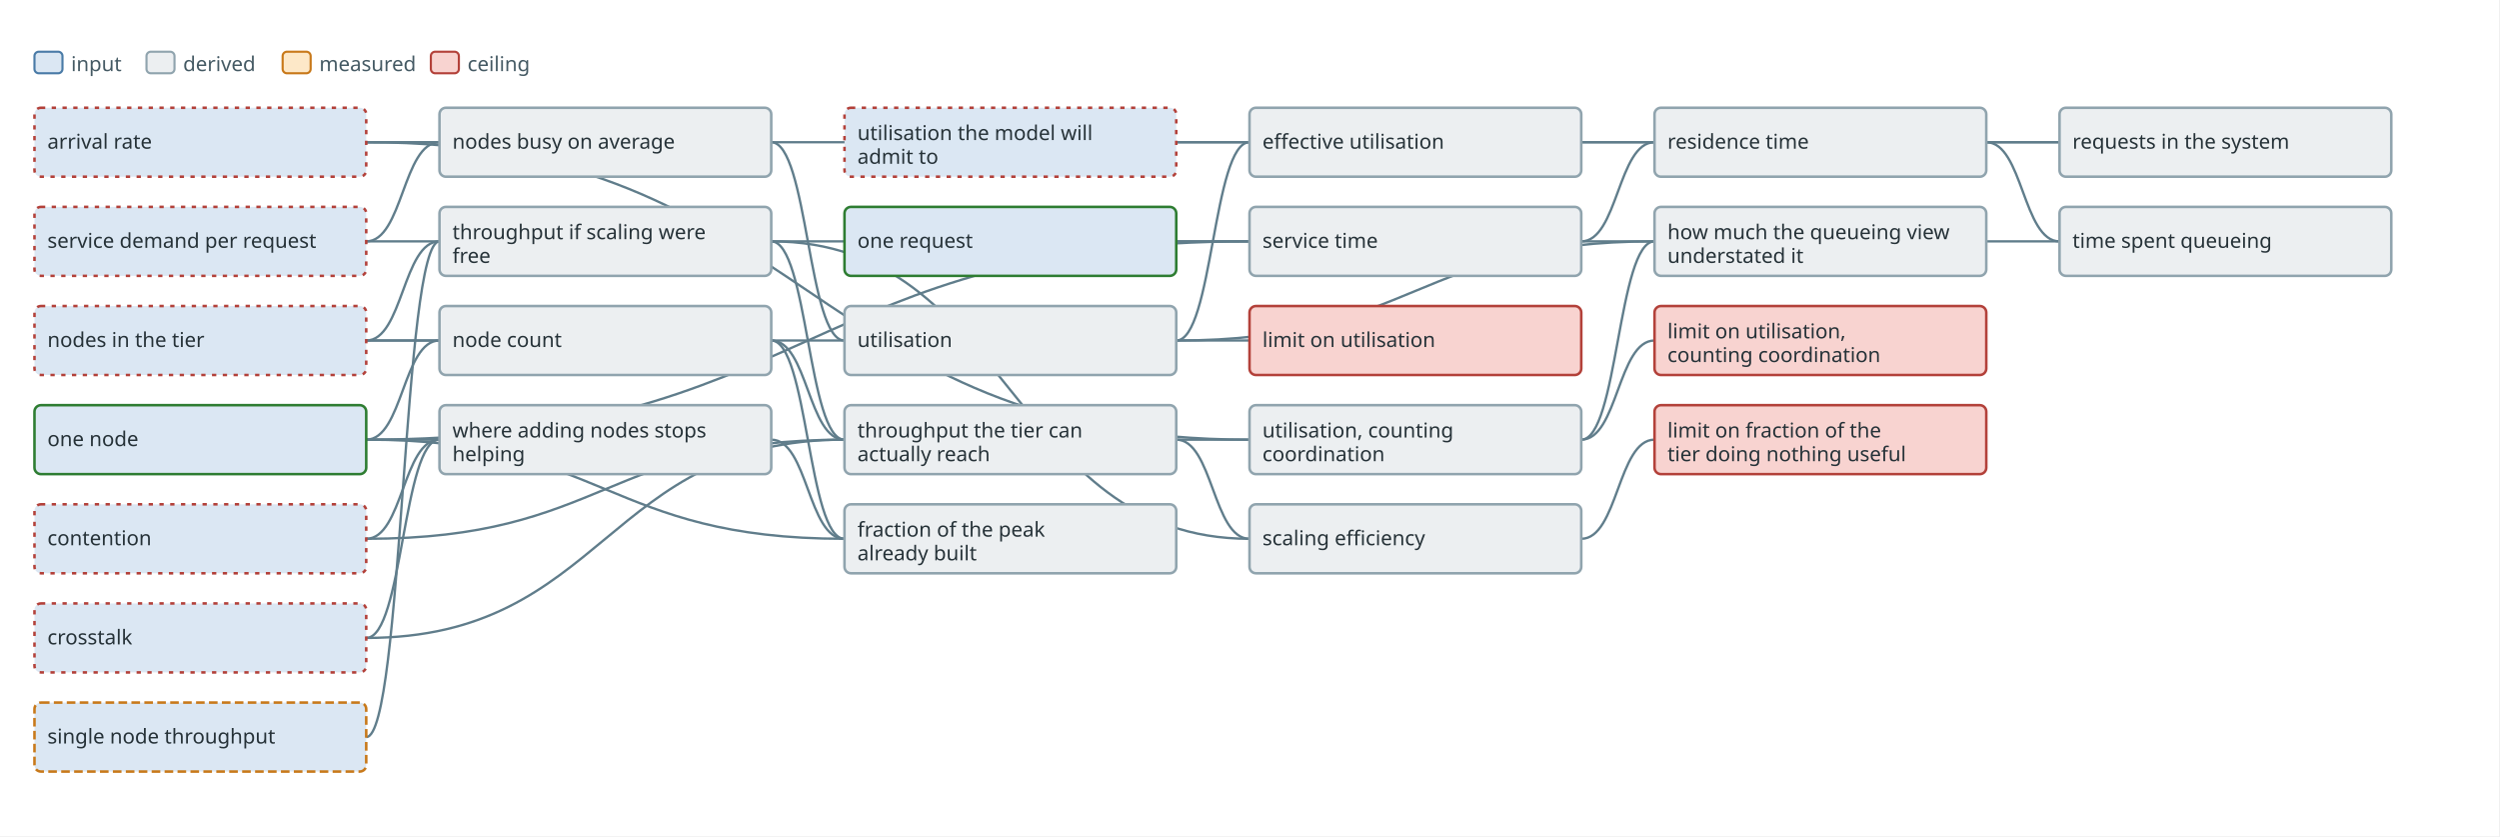
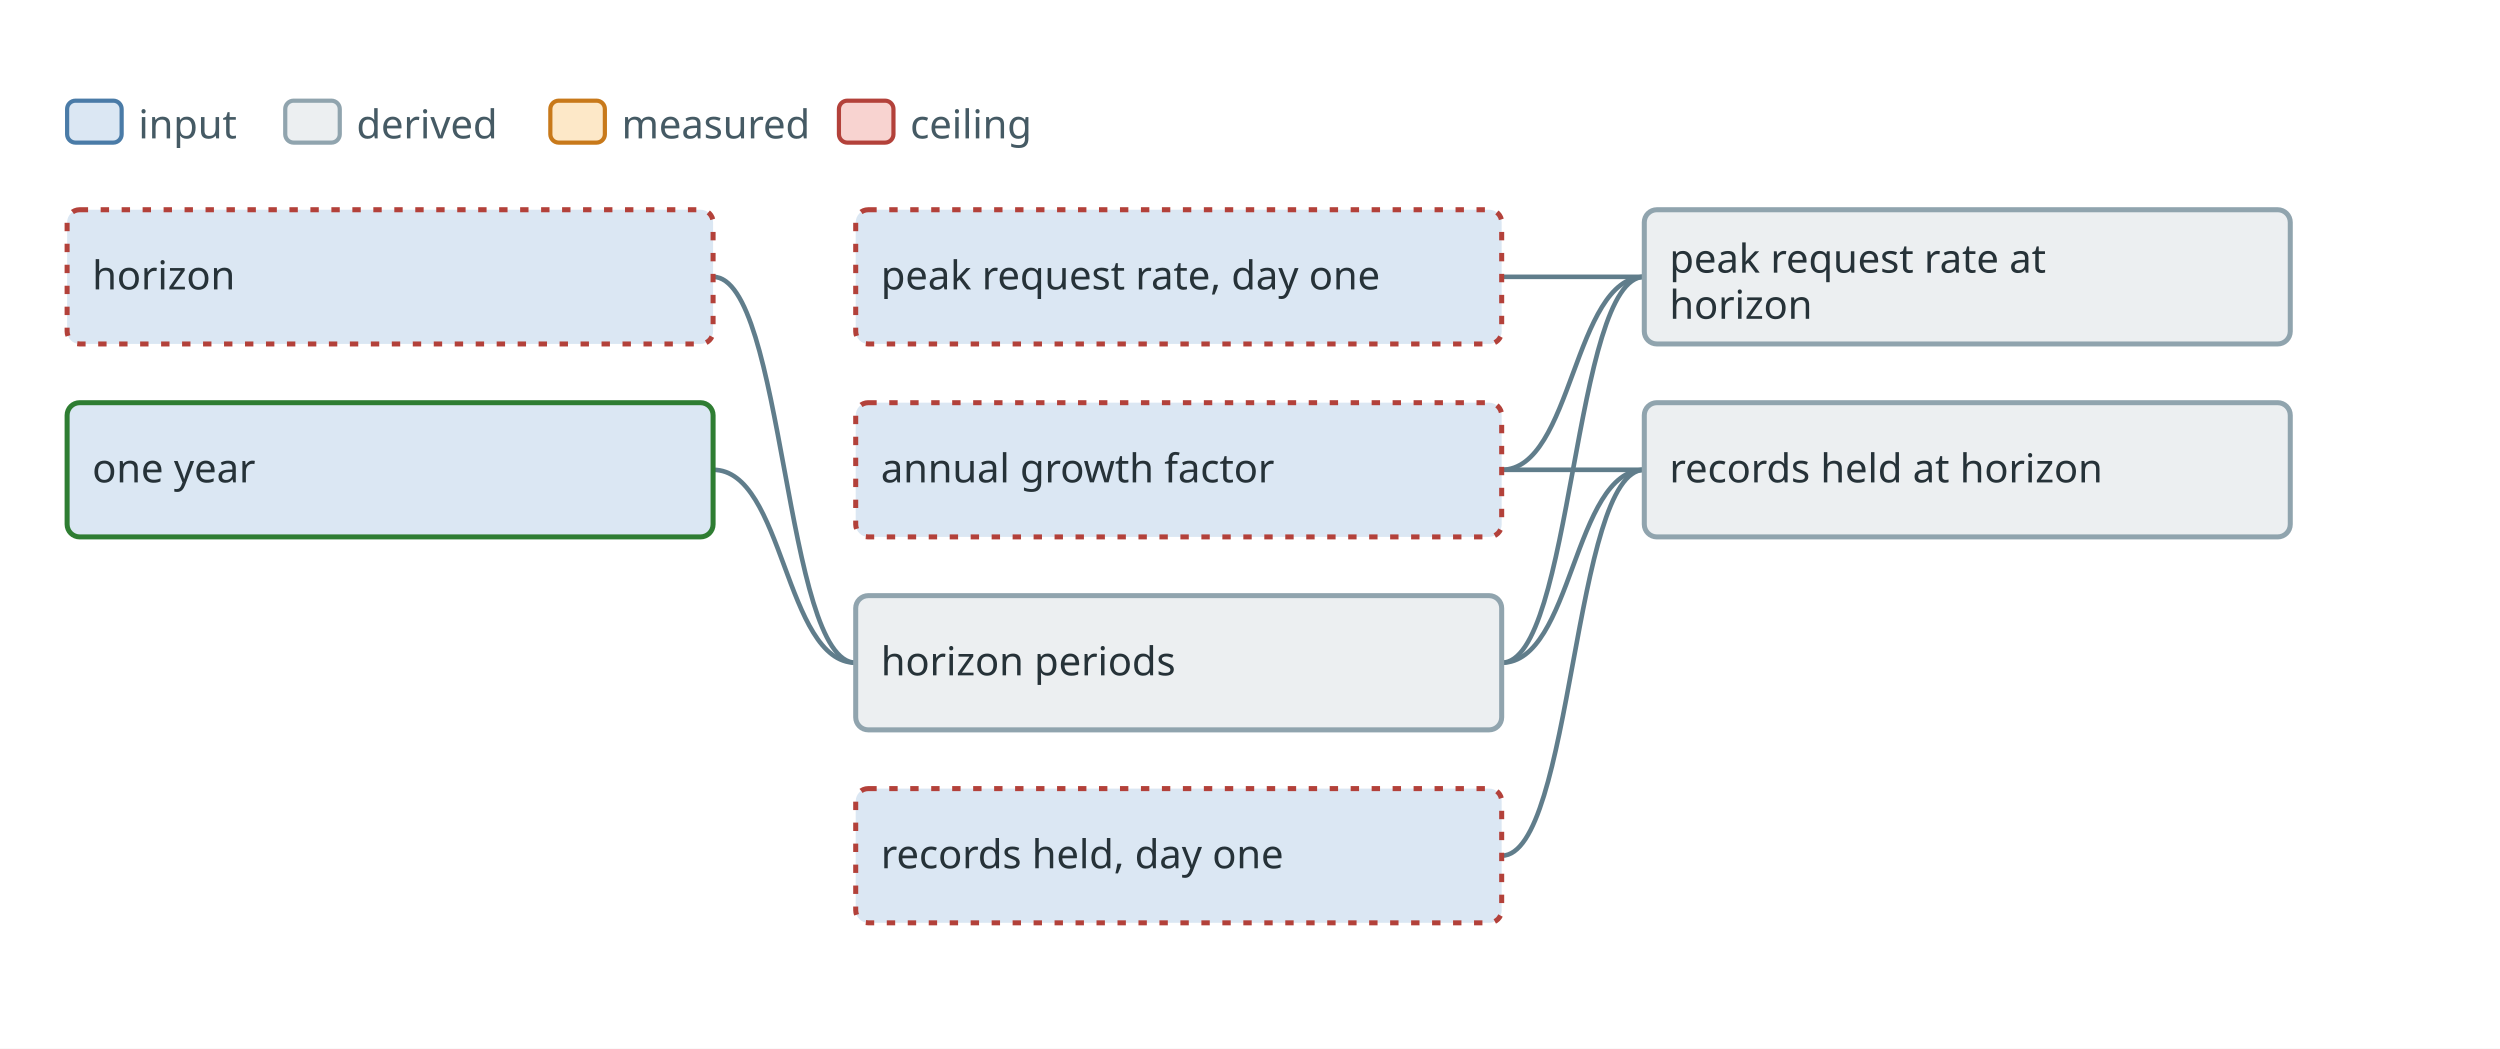
- <svg xmlns="http://www.w3.org/2000/svg" viewBox="0 0 1160 388" width="1160" height="388" role="img" font-family="system-ui, sans-serif">
-   <rect width="1160" height="388" fill="#ffffff" />
+ <svg xmlns="http://www.w3.org/2000/svg" viewBox="0 0 596 250" width="596" height="250" role="img" font-family="system-ui, sans-serif">
+   <rect width="596" height="250" fill="#ffffff" />
  <rect x="16.0" y="24" width="13" height="10" rx="2" fill="#dbe7f3" stroke="#4a7ba7" />
  <text x="33.0" y="33" font-size="9.5" fill="#455a64">input</text>
  <rect x="68.0" y="24" width="13" height="10" rx="2" fill="#eceff1" stroke="#90a4ae" />
  <text x="85.0" y="33" font-size="9.5" fill="#455a64">derived</text>
  <rect x="131.2" y="24" width="13" height="10" rx="2" fill="#fde8c8" stroke="#c8791a" />
  <text x="148.2" y="33" font-size="9.5" fill="#455a64">measured</text>
  <rect x="200.0" y="24" width="13" height="10" rx="2" fill="#f8d3d0" stroke="#b3413a" />
  <text x="217.0" y="33" font-size="9.5" fill="#455a64">ceiling</text>
-   <path d="M170.0,250.0 C281.0,250.0 281.0,204.0 392.0,204.0" fill="none" stroke="#607d8b" stroke-width="1.1" />
-   <path d="M170.0,296.0 C281.0,296.0 281.0,204.0 392.0,204.0" fill="none" stroke="#607d8b" stroke-width="1.1" />
-   <path d="M358.0,112.0 C375.0,112.0 375.0,204.0 392.0,204.0" fill="none" stroke="#607d8b" stroke-width="1.1" />
-   <path d="M358.0,158.0 C375.0,158.0 375.0,204.0 392.0,204.0" fill="none" stroke="#607d8b" stroke-width="1.1" />
-   <path d="M170.0,66.0 C187.0,66.0 187.0,66.0 204.0,66.0" fill="none" stroke="#607d8b" stroke-width="1.1" />
-   <path d="M170.0,112.0 C187.0,112.0 187.0,66.0 204.0,66.0" fill="none" stroke="#607d8b" stroke-width="1.1" />
-   <path d="M170.0,66.0 C563.0,66.0 563.0,66.0 956.0,66.0" fill="none" stroke="#607d8b" stroke-width="1.1" />
-   <path d="M922.0,66.0 C939.0,66.0 939.0,66.0 956.0,66.0" fill="none" stroke="#607d8b" stroke-width="1.1" />
-   <path d="M734.0,204.0 C751.0,204.0 751.0,158.0 768.0,158.0" fill="none" stroke="#607d8b" stroke-width="1.1" />
-   <path d="M546.0,158.0 C563.0,158.0 563.0,66.0 580.0,66.0" fill="none" stroke="#607d8b" stroke-width="1.1" />
-   <path d="M546.0,66.0 C563.0,66.0 563.0,66.0 580.0,66.0" fill="none" stroke="#607d8b" stroke-width="1.1" />
-   <path d="M358.0,158.0 C375.0,158.0 375.0,250.0 392.0,250.0" fill="none" stroke="#607d8b" stroke-width="1.1" />
-   <path d="M170.0,204.0 C281.0,204.0 281.0,250.0 392.0,250.0" fill="none" stroke="#607d8b" stroke-width="1.1" />
-   <path d="M358.0,204.0 C375.0,204.0 375.0,250.0 392.0,250.0" fill="none" stroke="#607d8b" stroke-width="1.1" />
-   <path d="M170.0,158.0 C187.0,158.0 187.0,112.0 204.0,112.0" fill="none" stroke="#607d8b" stroke-width="1.1" />
-   <path d="M170.0,342.0 C187.0,342.0 187.0,112.0 204.0,112.0" fill="none" stroke="#607d8b" stroke-width="1.1" />
-   <path d="M170.0,158.0 C187.0,158.0 187.0,158.0 204.0,158.0" fill="none" stroke="#607d8b" stroke-width="1.1" />
-   <path d="M170.0,204.0 C187.0,204.0 187.0,158.0 204.0,158.0" fill="none" stroke="#607d8b" stroke-width="1.1" />
-   <path d="M546.0,158.0 C657.0,158.0 657.0,112.0 768.0,112.0" fill="none" stroke="#607d8b" stroke-width="1.1" />
-   <path d="M734.0,204.0 C751.0,204.0 751.0,112.0 768.0,112.0" fill="none" stroke="#607d8b" stroke-width="1.1" />
-   <path d="M170.0,250.0 C187.0,250.0 187.0,204.0 204.0,204.0" fill="none" stroke="#607d8b" stroke-width="1.1" />
-   <path d="M170.0,296.0 C187.0,296.0 187.0,204.0 204.0,204.0" fill="none" stroke="#607d8b" stroke-width="1.1" />
-   <path d="M170.0,204.0 C187.0,204.0 187.0,204.0 204.0,204.0" fill="none" stroke="#607d8b" stroke-width="1.1" />
-   <path d="M546.0,158.0 C563.0,158.0 563.0,158.0 580.0,158.0" fill="none" stroke="#607d8b" stroke-width="1.1" />
-   <path d="M734.0,66.0 C751.0,66.0 751.0,66.0 768.0,66.0" fill="none" stroke="#607d8b" stroke-width="1.1" />
-   <path d="M734.0,112.0 C751.0,112.0 751.0,66.0 768.0,66.0" fill="none" stroke="#607d8b" stroke-width="1.1" />
-   <path d="M546.0,204.0 C563.0,204.0 563.0,250.0 580.0,250.0" fill="none" stroke="#607d8b" stroke-width="1.1" />
-   <path d="M358.0,112.0 C469.0,112.0 469.0,250.0 580.0,250.0" fill="none" stroke="#607d8b" stroke-width="1.1" />
-   <path d="M734.0,250.0 C751.0,250.0 751.0,204.0 768.0,204.0" fill="none" stroke="#607d8b" stroke-width="1.1" />
-   <path d="M170.0,204.0 C375.0,204.0 375.0,112.0 580.0,112.0" fill="none" stroke="#607d8b" stroke-width="1.1" />
-   <path d="M546.0,112.0 C563.0,112.0 563.0,112.0 580.0,112.0" fill="none" stroke="#607d8b" stroke-width="1.1" />
-   <path d="M170.0,112.0 C375.0,112.0 375.0,112.0 580.0,112.0" fill="none" stroke="#607d8b" stroke-width="1.1" />
-   <path d="M358.0,66.0 C375.0,66.0 375.0,158.0 392.0,158.0" fill="none" stroke="#607d8b" stroke-width="1.1" />
-   <path d="M170.0,158.0 C281.0,158.0 281.0,158.0 392.0,158.0" fill="none" stroke="#607d8b" stroke-width="1.1" />
-   <path d="M546.0,204.0 C563.0,204.0 563.0,204.0 580.0,204.0" fill="none" stroke="#607d8b" stroke-width="1.1" />
-   <path d="M170.0,66.0 C375.0,66.0 375.0,204.0 580.0,204.0" fill="none" stroke="#607d8b" stroke-width="1.1" />
-   <path d="M922.0,66.0 C939.0,66.0 939.0,112.0 956.0,112.0" fill="none" stroke="#607d8b" stroke-width="1.1" />
-   <path d="M734.0,112.0 C845.0,112.0 845.0,112.0 956.0,112.0" fill="none" stroke="#607d8b" stroke-width="1.1" />
-   <rect x="392" y="188" width="154" height="32" rx="3" fill="#eceff1" stroke="#90a4ae" stroke-width="1.2" />
-   <text x="398" y="203" font-size="9.5" fill="#263238">throughput the tier can</text>
-   <text x="398" y="214" font-size="9.5" fill="#263238">actually reach</text>
+   <path d="M170.0,66.0 C187.0,66.0 187.0,158.0 204.0,158.0" fill="none" stroke="#607d8b" stroke-width="1.1" />
+   <path d="M170.0,112.0 C187.0,112.0 187.0,158.0 204.0,158.0" fill="none" stroke="#607d8b" stroke-width="1.1" />
+   <path d="M358.0,112.0 C375.0,112.0 375.0,66.0 392.0,66.0" fill="none" stroke="#607d8b" stroke-width="1.1" />
+   <path d="M358.0,158.0 C375.0,158.0 375.0,66.0 392.0,66.0" fill="none" stroke="#607d8b" stroke-width="1.1" />
+   <path d="M358.0,66.0 C375.0,66.0 375.0,66.0 392.0,66.0" fill="none" stroke="#607d8b" stroke-width="1.1" />
+   <path d="M358.0,112.0 C375.0,112.0 375.0,112.0 392.0,112.0" fill="none" stroke="#607d8b" stroke-width="1.1" />
+   <path d="M358.0,158.0 C375.0,158.0 375.0,112.0 392.0,112.0" fill="none" stroke="#607d8b" stroke-width="1.1" />
+   <path d="M358.0,204.0 C375.0,204.0 375.0,112.0 392.0,112.0" fill="none" stroke="#607d8b" stroke-width="1.1" />
+   <rect x="204" y="96" width="154" height="32" rx="3" fill="#dbe7f3" stroke="#b3413a" stroke-width="1.2" stroke-dasharray="2 3" />
+   <text x="210" y="115" font-size="9.5" fill="#263238">annual growth factor</text>
  <rect x="16" y="50" width="154" height="32" rx="3" fill="#dbe7f3" stroke="#b3413a" stroke-width="1.2" stroke-dasharray="2 3" />
-   <text x="22" y="69" font-size="9.5" fill="#263238">arrival rate</text>
-   <rect x="204" y="50" width="154" height="32" rx="3" fill="#eceff1" stroke="#90a4ae" stroke-width="1.2" />
-   <text x="210" y="69" font-size="9.5" fill="#263238">nodes busy on average</text>
-   <rect x="956" y="50" width="154" height="32" rx="3" fill="#eceff1" stroke="#90a4ae" stroke-width="1.2" />
-   <text x="962" y="69" font-size="9.5" fill="#263238">requests in the system</text>
-   <rect x="16" y="234" width="154" height="32" rx="3" fill="#dbe7f3" stroke="#b3413a" stroke-width="1.2" stroke-dasharray="2 3" />
-   <text x="22" y="253" font-size="9.5" fill="#263238">contention</text>
-   <rect x="768" y="142" width="154" height="32" rx="3" fill="#f8d3d0" stroke="#b3413a" stroke-width="1.2" />
-   <text x="774" y="157" font-size="9.5" fill="#263238">limit on utilisation,</text>
-   <text x="774" y="168" font-size="9.5" fill="#263238">counting coordination</text>
-   <rect x="16" y="280" width="154" height="32" rx="3" fill="#dbe7f3" stroke="#b3413a" stroke-width="1.2" stroke-dasharray="2 3" />
-   <text x="22" y="299" font-size="9.5" fill="#263238">crosstalk</text>
-   <rect x="580" y="50" width="154" height="32" rx="3" fill="#eceff1" stroke="#90a4ae" stroke-width="1.2" />
-   <text x="586" y="69" font-size="9.5" fill="#263238">effective utilisation</text>
-   <rect x="392" y="234" width="154" height="32" rx="3" fill="#eceff1" stroke="#90a4ae" stroke-width="1.2" />
-   <text x="398" y="249" font-size="9.5" fill="#263238">fraction of the peak</text>
-   <text x="398" y="260" font-size="9.5" fill="#263238">already built</text>
-   <rect x="204" y="96" width="154" height="32" rx="3" fill="#eceff1" stroke="#90a4ae" stroke-width="1.2" />
-   <text x="210" y="111" font-size="9.5" fill="#263238">throughput if scaling were</text>
-   <text x="210" y="122" font-size="9.5" fill="#263238">free</text>
+   <text x="22" y="69" font-size="9.5" fill="#263238">horizon</text>
  <rect x="204" y="142" width="154" height="32" rx="3" fill="#eceff1" stroke="#90a4ae" stroke-width="1.2" />
-   <text x="210" y="161" font-size="9.5" fill="#263238">node count</text>
-   <rect x="16" y="142" width="154" height="32" rx="3" fill="#dbe7f3" stroke="#b3413a" stroke-width="1.2" stroke-dasharray="2 3" />
-   <text x="22" y="161" font-size="9.5" fill="#263238">nodes in the tier</text>
-   <rect x="16" y="188" width="154" height="32" rx="3" fill="#dbe7f3" stroke="#2e7d32" stroke-width="1.2" />
-   <text x="22" y="207" font-size="9.5" fill="#263238">one node</text>
-   <rect x="392" y="96" width="154" height="32" rx="3" fill="#dbe7f3" stroke="#2e7d32" stroke-width="1.2" />
-   <text x="398" y="115" font-size="9.5" fill="#263238">one request</text>
-   <rect x="768" y="96" width="154" height="32" rx="3" fill="#eceff1" stroke="#90a4ae" stroke-width="1.2" />
-   <text x="774" y="111" font-size="9.5" fill="#263238">how much the queueing view</text>
-   <text x="774" y="122" font-size="9.5" fill="#263238">understated it</text>
-   <rect x="204" y="188" width="154" height="32" rx="3" fill="#eceff1" stroke="#90a4ae" stroke-width="1.2" />
-   <text x="210" y="203" font-size="9.5" fill="#263238">where adding nodes stops</text>
-   <text x="210" y="214" font-size="9.5" fill="#263238">helping</text>
-   <rect x="580" y="142" width="154" height="32" rx="3" fill="#f8d3d0" stroke="#b3413a" stroke-width="1.2" />
-   <text x="586" y="161" font-size="9.5" fill="#263238">limit on utilisation</text>
-   <rect x="768" y="50" width="154" height="32" rx="3" fill="#eceff1" stroke="#90a4ae" stroke-width="1.2" />
-   <text x="774" y="69" font-size="9.5" fill="#263238">residence time</text>
-   <rect x="580" y="234" width="154" height="32" rx="3" fill="#eceff1" stroke="#90a4ae" stroke-width="1.2" />
-   <text x="586" y="253" font-size="9.5" fill="#263238">scaling efficiency</text>
-   <rect x="768" y="188" width="154" height="32" rx="3" fill="#f8d3d0" stroke="#b3413a" stroke-width="1.2" />
-   <text x="774" y="203" font-size="9.5" fill="#263238">limit on fraction of the</text>
-   <text x="774" y="214" font-size="9.5" fill="#263238">tier doing nothing useful</text>
-   <rect x="16" y="96" width="154" height="32" rx="3" fill="#dbe7f3" stroke="#b3413a" stroke-width="1.2" stroke-dasharray="2 3" />
-   <text x="22" y="115" font-size="9.5" fill="#263238">service demand per request</text>
-   <rect x="580" y="96" width="154" height="32" rx="3" fill="#eceff1" stroke="#90a4ae" stroke-width="1.2" />
-   <text x="586" y="115" font-size="9.5" fill="#263238">service time</text>
-   <rect x="16" y="326" width="154" height="32" rx="3" fill="#dbe7f3" stroke="#c8791a" stroke-width="1.2" stroke-dasharray="4 2" />
-   <text x="22" y="345" font-size="9.5" fill="#263238">single node throughput</text>
-   <rect x="392" y="142" width="154" height="32" rx="3" fill="#eceff1" stroke="#90a4ae" stroke-width="1.2" />
-   <text x="398" y="161" font-size="9.5" fill="#263238">utilisation</text>
-   <rect x="392" y="50" width="154" height="32" rx="3" fill="#dbe7f3" stroke="#b3413a" stroke-width="1.2" stroke-dasharray="2 3" />
-   <text x="398" y="65" font-size="9.5" fill="#263238">utilisation the model will</text>
-   <text x="398" y="76" font-size="9.5" fill="#263238">admit to</text>
-   <rect x="580" y="188" width="154" height="32" rx="3" fill="#eceff1" stroke="#90a4ae" stroke-width="1.2" />
-   <text x="586" y="203" font-size="9.5" fill="#263238">utilisation, counting</text>
-   <text x="586" y="214" font-size="9.5" fill="#263238">coordination</text>
-   <rect x="956" y="96" width="154" height="32" rx="3" fill="#eceff1" stroke="#90a4ae" stroke-width="1.2" />
-   <text x="962" y="115" font-size="9.5" fill="#263238">time spent queueing</text>
+   <text x="210" y="161" font-size="9.5" fill="#263238">horizon periods</text>
+   <rect x="16" y="96" width="154" height="32" rx="3" fill="#dbe7f3" stroke="#2e7d32" stroke-width="1.2" />
+   <text x="22" y="115" font-size="9.5" fill="#263238">one year</text>
+   <rect x="392" y="50" width="154" height="32" rx="3" fill="#eceff1" stroke="#90a4ae" stroke-width="1.2" />
+   <text x="398" y="65" font-size="9.5" fill="#263238">peak request rate at</text>
+   <text x="398" y="76" font-size="9.5" fill="#263238">horizon</text>
+   <rect x="204" y="50" width="154" height="32" rx="3" fill="#dbe7f3" stroke="#b3413a" stroke-width="1.2" stroke-dasharray="2 3" />
+   <text x="210" y="69" font-size="9.5" fill="#263238">peak request rate, day one</text>
+   <rect x="392" y="96" width="154" height="32" rx="3" fill="#eceff1" stroke="#90a4ae" stroke-width="1.2" />
+   <text x="398" y="115" font-size="9.5" fill="#263238">records held at horizon</text>
+   <rect x="204" y="188" width="154" height="32" rx="3" fill="#dbe7f3" stroke="#b3413a" stroke-width="1.2" stroke-dasharray="2 3" />
+   <text x="210" y="207" font-size="9.5" fill="#263238">records held, day one</text>
</svg>
